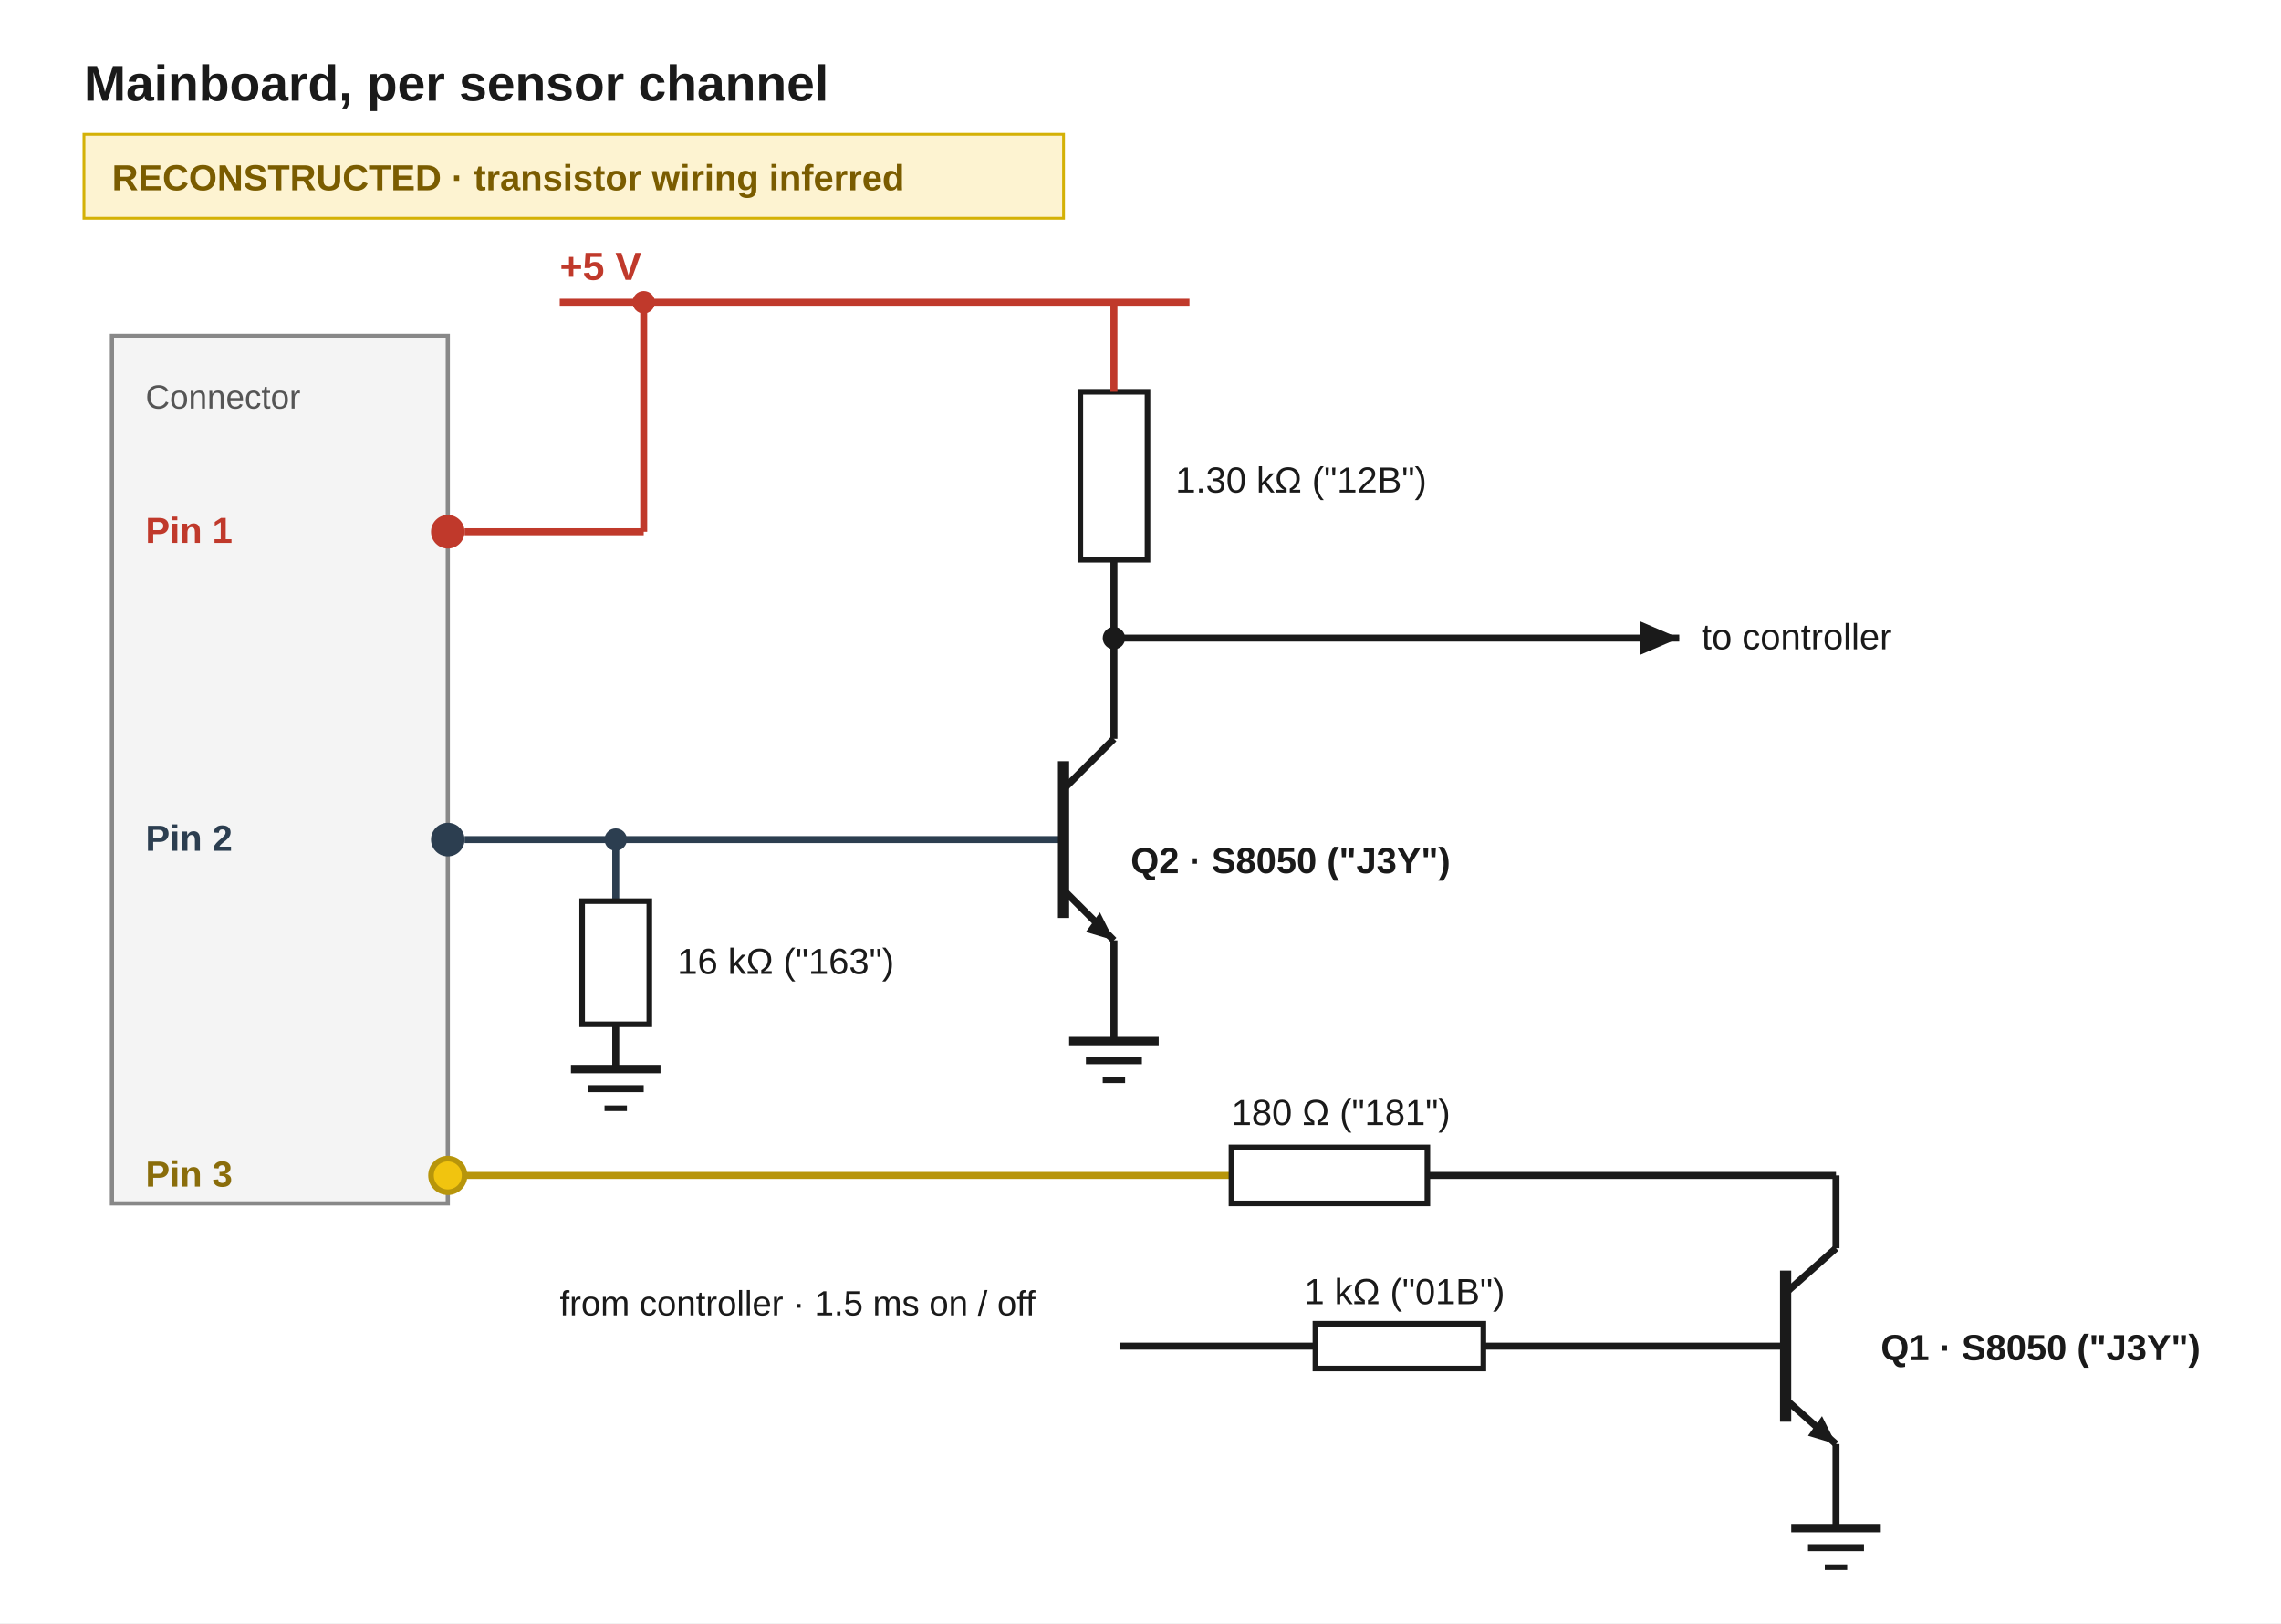
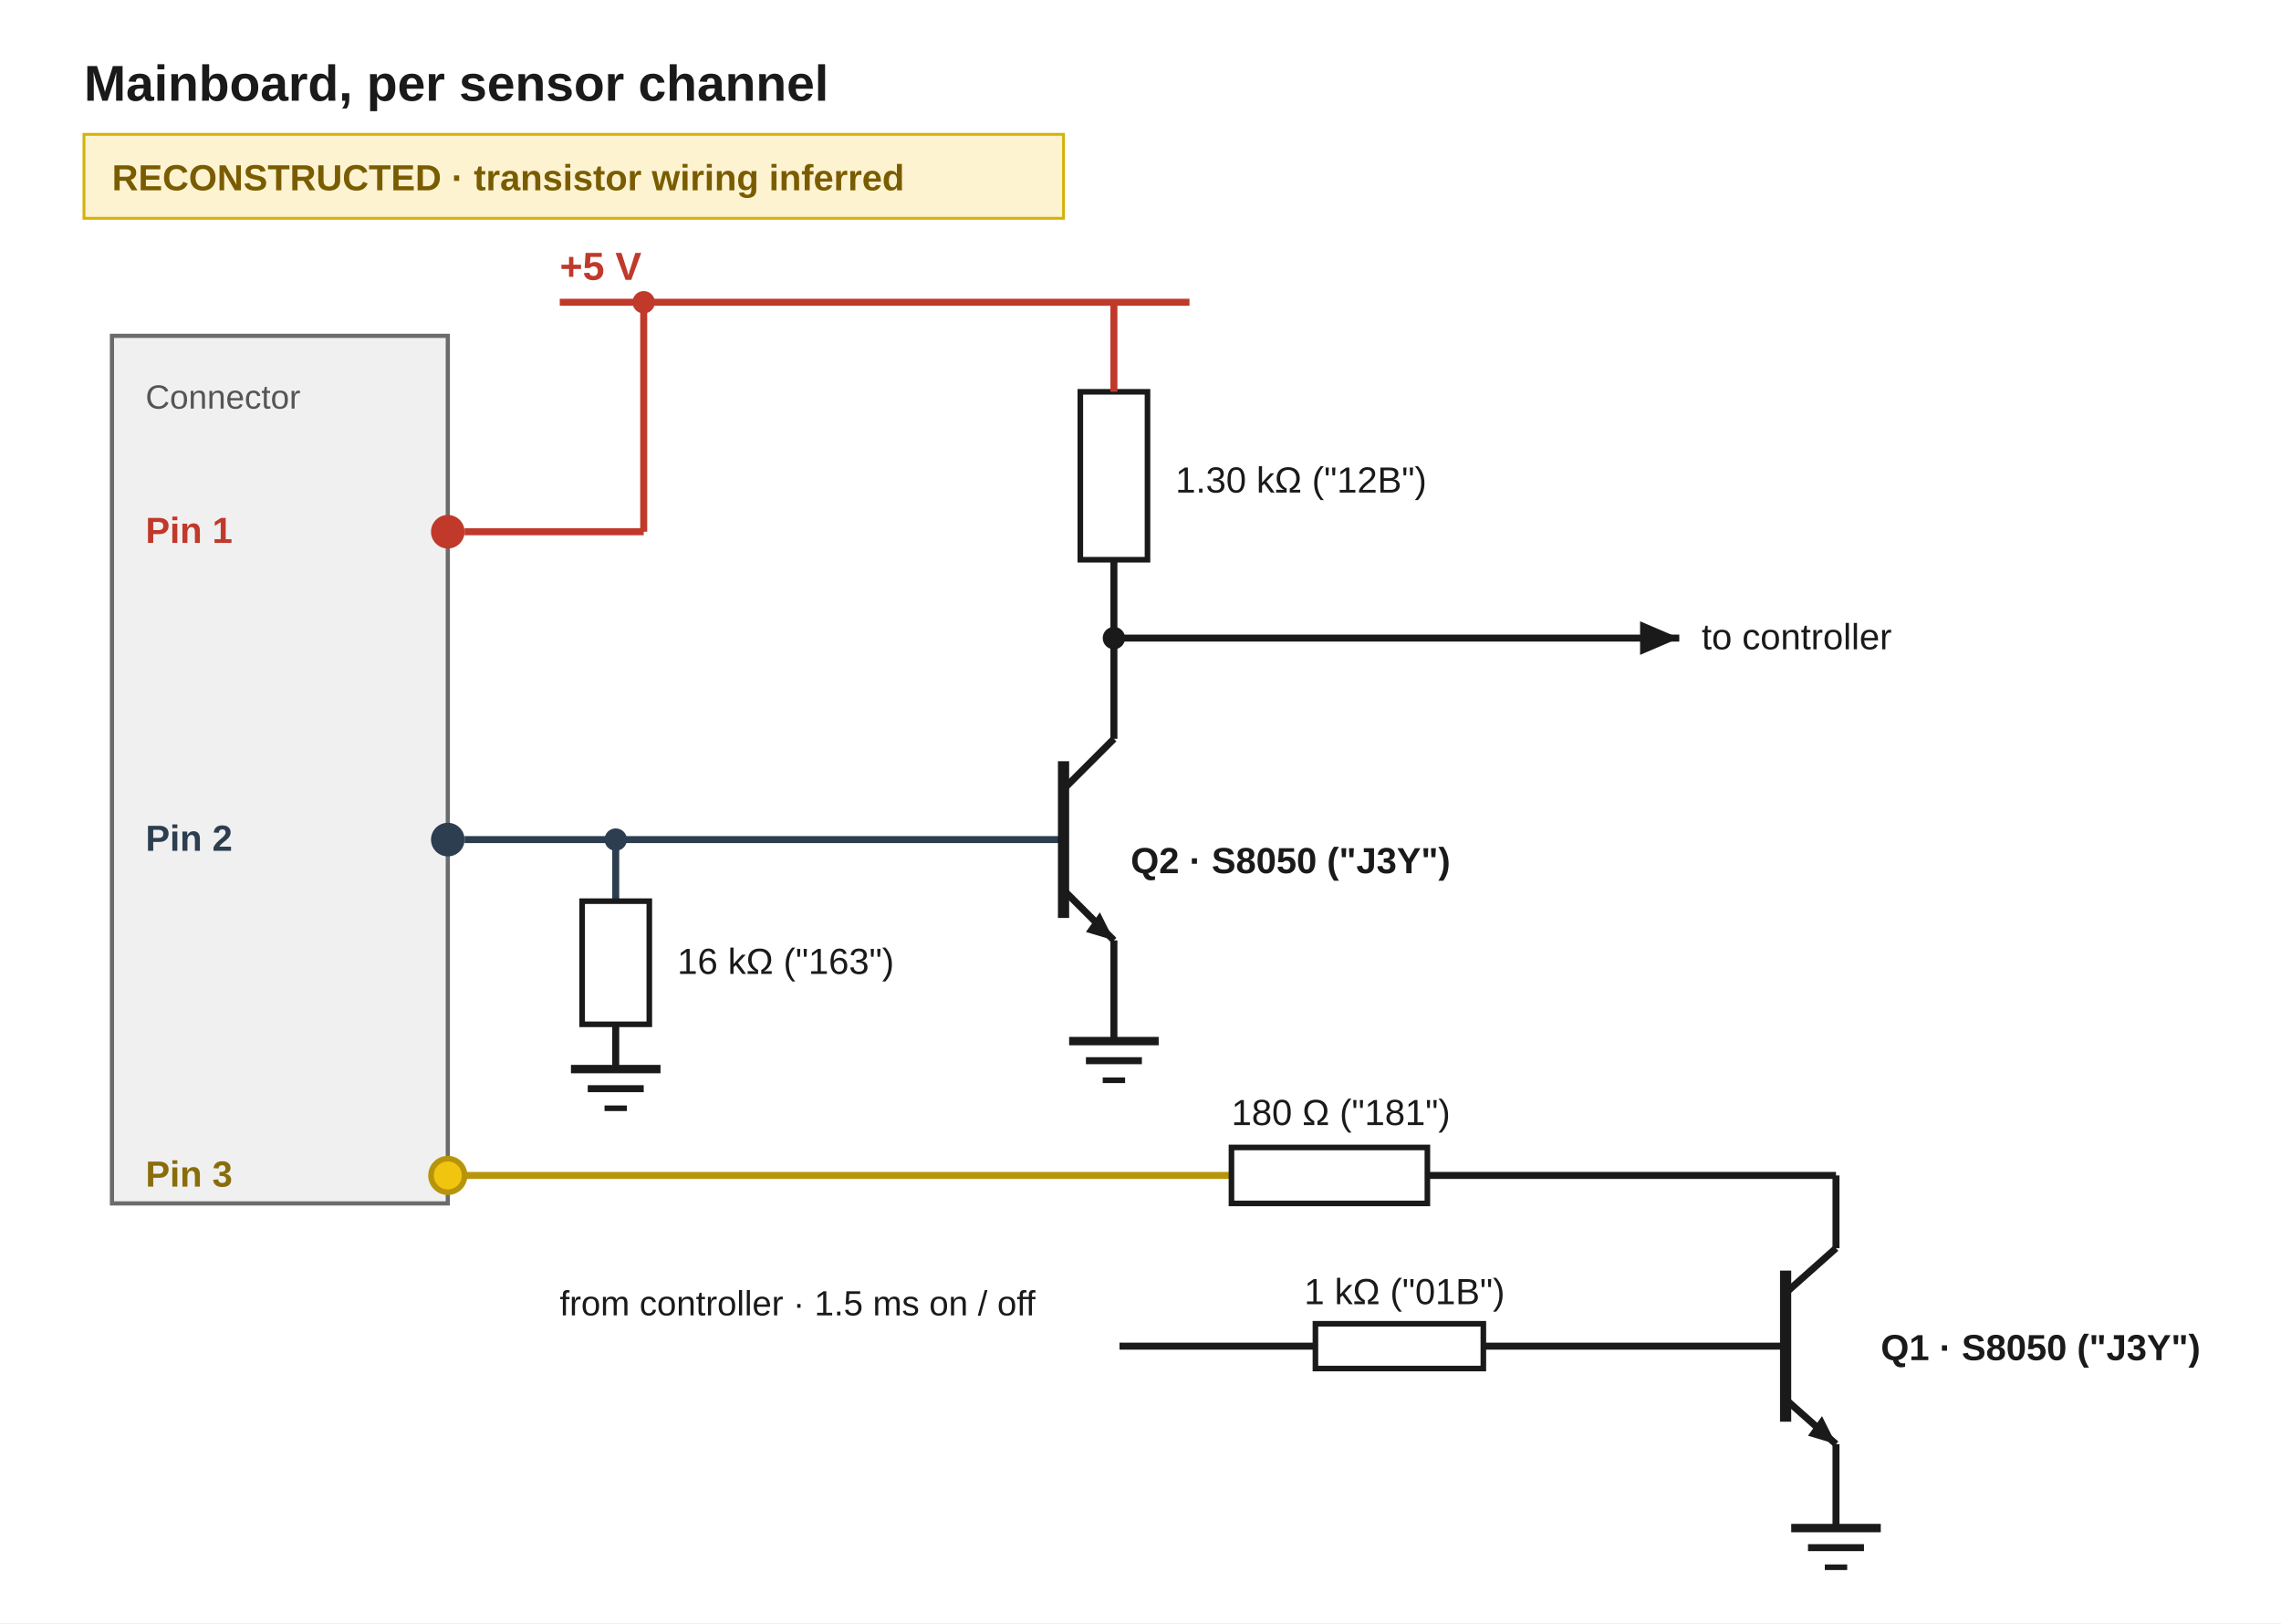
<svg xmlns="http://www.w3.org/2000/svg" viewBox="0 0 815 580" font-family="Segoe UI, Arial, sans-serif">
  <rect x="0" y="0" width="815" height="580" fill="#ffffff" />
  <text x="30" y="36" font-size="18" font-weight="700" fill="#1a1a1a">Mainboard, per sensor channel</text>
  <rect x="30" y="48" width="350" height="30" fill="#fdf3d1" stroke="#d4b106" />
  <text x="40" y="68" font-size="13" font-weight="700" fill="#7a5c00">RECONSTRUCTED · transistor wiring inferred</text>
-   <rect x="40" y="120" width="120" height="310" fill="#f4f4f4" stroke="#888" stroke-width="1.5" />
+   <rect x="40" y="120" width="120" height="310" fill="#f0f0f0" stroke="#6b6b6b" stroke-width="1.5" />
  <text x="52" y="146" font-size="12" fill="#555">Connector</text>
  <circle cx="160" cy="190" r="6" fill="#c0392b" />
  <text x="52" y="194" font-size="13" font-weight="700" fill="#c0392b">Pin 1</text>
  <circle cx="160" cy="300" r="6" fill="#2c3e50" />
  <text x="52" y="304" font-size="13" font-weight="700" fill="#2c3e50">Pin 2</text>
  <circle cx="160" cy="420" r="6" fill="#f1c40f" stroke="#b7950b" stroke-width="2" />
  <text x="52" y="424" font-size="13" font-weight="700" fill="#8a6d0b">Pin 3</text>
  <text x="200" y="100" font-size="14" font-weight="700" fill="#c0392b">+5 V</text>
  <line x1="200" y1="108" x2="425" y2="108" stroke="#c0392b" stroke-width="2.5" />
  <line x1="166" y1="190" x2="230" y2="190" stroke="#c0392b" stroke-width="2.5" />
  <line x1="230" y1="190" x2="230" y2="108" stroke="#c0392b" stroke-width="2.5" />
  <circle cx="230" cy="108" r="4" fill="#c0392b" />
  <line x1="166" y1="300" x2="380" y2="300" stroke="#2c3e50" stroke-width="2.5" />
  <circle cx="220" cy="300" r="4" fill="#2c3e50" />
  <line x1="220" y1="300" x2="220" y2="322" stroke="#2c3e50" stroke-width="2.5" />
  <rect x="208" y="322" width="24" height="44" fill="#fff" stroke="#1a1a1a" stroke-width="2" />
  <text x="242" y="348" font-size="13" fill="#1a1a1a">16 kΩ ("163")</text>
  <line x1="220" y1="366" x2="220" y2="382" stroke="#1a1a1a" stroke-width="2.5" />
  <line x1="204" y1="382" x2="236" y2="382" stroke="#1a1a1a" stroke-width="3" />
  <line x1="210" y1="389" x2="230" y2="389" stroke="#1a1a1a" stroke-width="2.5" />
  <line x1="216" y1="396" x2="224" y2="396" stroke="#1a1a1a" stroke-width="2" />
  <line x1="380" y1="272" x2="380" y2="328" stroke="#1a1a1a" stroke-width="4" />
  <line x1="380" y1="282" x2="398" y2="264" stroke="#1a1a1a" stroke-width="2.5" />
  <line x1="380" y1="318" x2="398" y2="336" stroke="#1a1a1a" stroke-width="2.5" />
  <polygon points="398,336 388,333 393,326" fill="#1a1a1a" />
  <text x="404" y="312" font-size="13" font-weight="700" fill="#1a1a1a">Q2 · S8050 ("J3Y")</text>
  <line x1="398" y1="264" x2="398" y2="228" stroke="#1a1a1a" stroke-width="2.5" />
  <circle cx="398" cy="228" r="4" fill="#1a1a1a" />
  <rect x="386" y="140" width="24" height="60" fill="#fff" stroke="#1a1a1a" stroke-width="2" />
  <line x1="398" y1="108" x2="398" y2="140" stroke="#c0392b" stroke-width="2.5" />
  <line x1="398" y1="200" x2="398" y2="228" stroke="#1a1a1a" stroke-width="2.5" />
  <text x="420" y="176" font-size="13" fill="#1a1a1a">1.30 kΩ ("12B")</text>
  <line x1="398" y1="228" x2="600" y2="228" stroke="#1a1a1a" stroke-width="2.5" />
  <polygon points="600,228 586,222 586,234" fill="#1a1a1a" />
  <text x="608" y="232" font-size="13" fill="#1a1a1a">to controller</text>
  <line x1="398" y1="336" x2="398" y2="372" stroke="#1a1a1a" stroke-width="2.5" />
  <line x1="382" y1="372" x2="414" y2="372" stroke="#1a1a1a" stroke-width="3" />
  <line x1="388" y1="379" x2="408" y2="379" stroke="#1a1a1a" stroke-width="2.5" />
  <line x1="394" y1="386" x2="402" y2="386" stroke="#1a1a1a" stroke-width="2" />
  <line x1="166" y1="420" x2="440" y2="420" stroke="#b7950b" stroke-width="2.5" />
  <rect x="440" y="410" width="70" height="20" fill="#fff" stroke="#1a1a1a" stroke-width="2" />
  <text x="440" y="402" font-size="13" fill="#1a1a1a">180 Ω ("181")</text>
  <line x1="510" y1="420" x2="656" y2="420" stroke="#1a1a1a" stroke-width="2.5" />
  <line x1="656" y1="420" x2="656" y2="446" stroke="#1a1a1a" stroke-width="2.5" />
  <line x1="656" y1="446" x2="638" y2="462" stroke="#1a1a1a" stroke-width="2.5" />
  <line x1="638" y1="454" x2="638" y2="508" stroke="#1a1a1a" stroke-width="4" />
  <line x1="638" y1="500" x2="656" y2="516" stroke="#1a1a1a" stroke-width="2.5" />
  <polygon points="656,516 646,513 651,506" fill="#1a1a1a" />
  <text x="672" y="486" font-size="13" font-weight="700" fill="#1a1a1a">Q1 · S8050 ("J3Y")</text>
  <line x1="400" y1="481" x2="638" y2="481" stroke="#1a1a1a" stroke-width="2.5" />
  <rect x="470" y="473" width="60" height="16" fill="#fff" stroke="#1a1a1a" stroke-width="2" />
  <text x="466" y="466" font-size="13" fill="#1a1a1a">1 kΩ ("01B")</text>
  <text x="200" y="470" font-size="12.5" fill="#1a1a1a">from controller · 1.5 ms on / off</text>
  <line x1="656" y1="516" x2="656" y2="546" stroke="#1a1a1a" stroke-width="2.5" />
  <line x1="640" y1="546" x2="672" y2="546" stroke="#1a1a1a" stroke-width="3" />
  <line x1="646" y1="553" x2="666" y2="553" stroke="#1a1a1a" stroke-width="2.5" />
  <line x1="652" y1="560" x2="660" y2="560" stroke="#1a1a1a" stroke-width="2" />
</svg>
